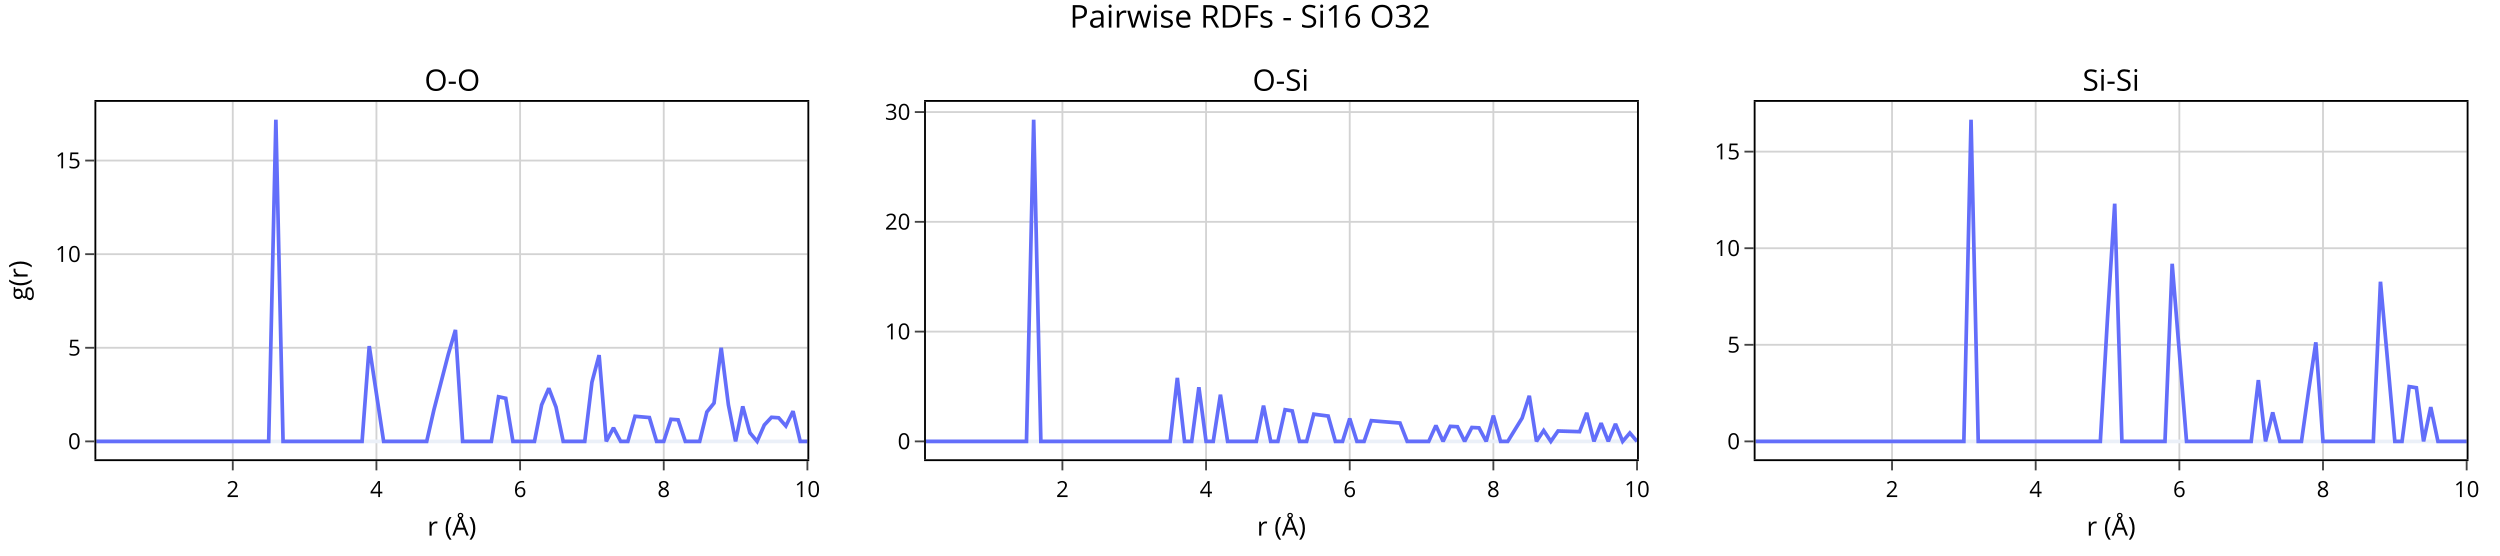
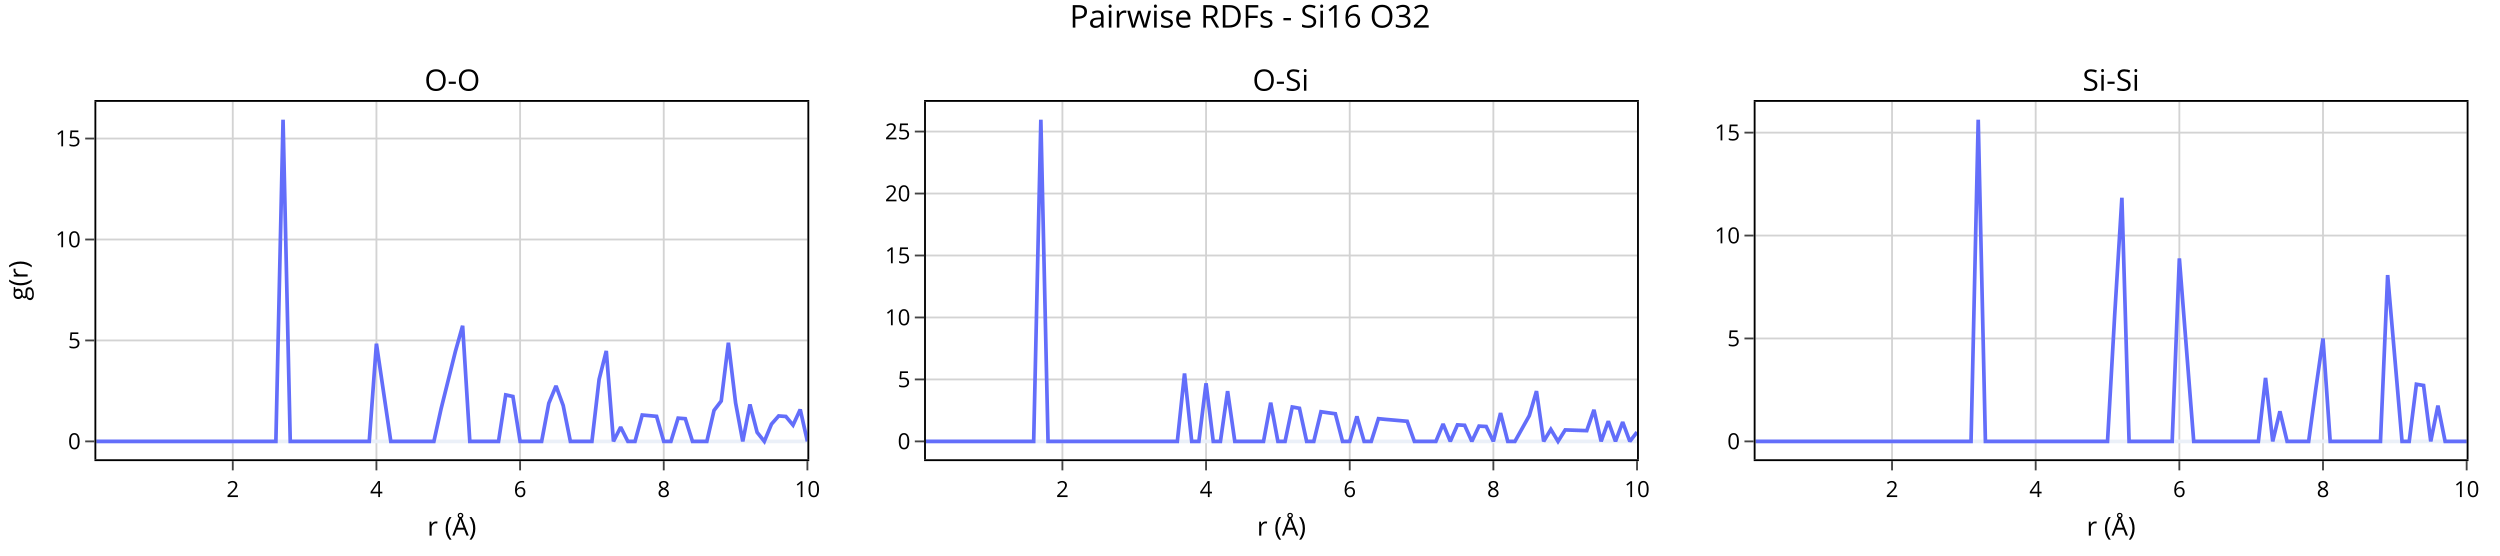
<svg xmlns="http://www.w3.org/2000/svg" class="main-svg" width="1350" height="300" style="" viewBox="0 0 1350 300">
  <rect x="0" y="0" width="1350" height="300" style="fill: rgb(255, 255, 255); fill-opacity: 1;" />
-   <defs id="defs-f9d838">
+   <defs id="defs-72a786">
    <g class="clips">
-       <clipPath id="clipf9d838xyplot" class="plotclip">
+       <clipPath id="clip72a786xyplot" class="plotclip">
        <rect width="384" height="193" />
      </clipPath>
-       <clipPath id="clipf9d838x2y2plot" class="plotclip">
+       <clipPath id="clip72a786x2y2plot" class="plotclip">
        <rect width="384" height="193" />
      </clipPath>
-       <clipPath id="clipf9d838x3y3plot" class="plotclip">
+       <clipPath id="clip72a786x3y3plot" class="plotclip">
        <rect width="384" height="193" />
      </clipPath>
-       <clipPath class="axesclip" id="clipf9d838x">
+       <clipPath class="axesclip" id="clip72a786x">
        <rect x="52" y="0" width="384" height="300" />
      </clipPath>
-       <clipPath class="axesclip" id="clipf9d838y">
+       <clipPath class="axesclip" id="clip72a786y">
        <rect x="0" y="55" width="1350" height="193" />
      </clipPath>
-       <clipPath class="axesclip" id="clipf9d838xy">
+       <clipPath class="axesclip" id="clip72a786xy">
        <rect x="52" y="55" width="384" height="193" />
      </clipPath>
-       <clipPath class="axesclip" id="clipf9d838y2">
+       <clipPath class="axesclip" id="clip72a786y2">
        <rect x="0" y="55" width="1350" height="193" />
      </clipPath>
-       <clipPath class="axesclip" id="clipf9d838xy2">
+       <clipPath class="axesclip" id="clip72a786xy2">
        <rect x="52" y="55" width="384" height="193" />
      </clipPath>
-       <clipPath class="axesclip" id="clipf9d838y3">
+       <clipPath class="axesclip" id="clip72a786y3">
        <rect x="0" y="55" width="1350" height="193" />
      </clipPath>
-       <clipPath class="axesclip" id="clipf9d838xy3">
+       <clipPath class="axesclip" id="clip72a786xy3">
        <rect x="52" y="55" width="384" height="193" />
      </clipPath>
-       <clipPath class="axesclip" id="clipf9d838x2">
+       <clipPath class="axesclip" id="clip72a786x2">
        <rect x="500" y="0" width="384" height="300" />
      </clipPath>
-       <clipPath class="axesclip" id="clipf9d838x2y">
+       <clipPath class="axesclip" id="clip72a786x2y">
        <rect x="500" y="55" width="384" height="193" />
      </clipPath>
-       <clipPath class="axesclip" id="clipf9d838x2y2">
+       <clipPath class="axesclip" id="clip72a786x2y2">
        <rect x="500" y="55" width="384" height="193" />
      </clipPath>
-       <clipPath class="axesclip" id="clipf9d838x2y3">
+       <clipPath class="axesclip" id="clip72a786x2y3">
        <rect x="500" y="55" width="384" height="193" />
      </clipPath>
-       <clipPath class="axesclip" id="clipf9d838x3">
+       <clipPath class="axesclip" id="clip72a786x3">
        <rect x="948" y="0" width="384" height="300" />
      </clipPath>
-       <clipPath class="axesclip" id="clipf9d838x3y">
+       <clipPath class="axesclip" id="clip72a786x3y">
        <rect x="948" y="55" width="384" height="193" />
      </clipPath>
-       <clipPath class="axesclip" id="clipf9d838x3y2">
+       <clipPath class="axesclip" id="clip72a786x3y2">
        <rect x="948" y="55" width="384" height="193" />
      </clipPath>
-       <clipPath class="axesclip" id="clipf9d838x3y3">
+       <clipPath class="axesclip" id="clip72a786x3y3">
        <rect x="948" y="55" width="384" height="193" />
      </clipPath>
    </g>
    <g class="gradients" />
    <g class="patterns" />
  </defs>
  <g class="bglayer" />
  <g class="layer-below">
    <g class="imagelayer" />
    <g class="shapelayer" />
  </g>
  <g class="cartesianlayer">
    <g class="subplot xy">
      <g class="layer-subplot">
        <g class="shapelayer" />
        <g class="imagelayer" />
      </g>
      <g class="minor-gridlayer">
        <g class="x" />
        <g class="y" />
      </g>
      <g class="gridlayer">
        <g class="x">
          <path class="xgrid crisp" transform="translate(125.7,0)" d="M0,55v193" style="stroke: rgb(211, 211, 211); stroke-opacity: 1; stroke-width: 1px;" />
          <path class="xgrid crisp" transform="translate(203.27,0)" d="M0,55v193" style="stroke: rgb(211, 211, 211); stroke-opacity: 1; stroke-width: 1px;" />
          <path class="xgrid crisp" transform="translate(280.85,0)" d="M0,55v193" style="stroke: rgb(211, 211, 211); stroke-opacity: 1; stroke-width: 1px;" />
          <path class="xgrid crisp" transform="translate(358.42,0)" d="M0,55v193" style="stroke: rgb(211, 211, 211); stroke-opacity: 1; stroke-width: 1px;" />
        </g>
        <g class="y">
-           <path class="ygrid crisp" transform="translate(0,187.8)" d="M52,0h384" style="stroke: rgb(211, 211, 211); stroke-opacity: 1; stroke-width: 1px;" />
-           <path class="ygrid crisp" transform="translate(0,137.25)" d="M52,0h384" style="stroke: rgb(211, 211, 211); stroke-opacity: 1; stroke-width: 1px;" />
-           <path class="ygrid crisp" transform="translate(0,86.7)" d="M52,0h384" style="stroke: rgb(211, 211, 211); stroke-opacity: 1; stroke-width: 1px;" />
+           <path class="ygrid crisp" transform="translate(0,183.84)" d="M52,0h384" style="stroke: rgb(211, 211, 211); stroke-opacity: 1; stroke-width: 1px;" />
+           <path class="ygrid crisp" transform="translate(0,129.33)" d="M52,0h384" style="stroke: rgb(211, 211, 211); stroke-opacity: 1; stroke-width: 1px;" />
+           <path class="ygrid crisp" transform="translate(0,74.81)" d="M52,0h384" style="stroke: rgb(211, 211, 211); stroke-opacity: 1; stroke-width: 1px;" />
        </g>
      </g>
      <g class="zerolinelayer">
        <path class="yzl zl crisp" transform="translate(0,238.35)" d="M52,0h384" style="stroke: rgb(235, 240, 248); stroke-opacity: 1; stroke-width: 2px;" />
      </g>
      <g class="layer-between">
        <g class="shapelayer" />
        <g class="imagelayer" />
      </g>
      <path class="xlines-below" />
      <path class="ylines-below" />
      <g class="overlines-below" />
      <g class="xaxislayer-below" />
      <g class="yaxislayer-below" />
      <g class="overaxes-below" />
      <g class="overplot">
-         <g class="xy" transform="translate(52,55)" clip-path="url(#clipf9d838xyplot)">
+         <g class="xy" transform="translate(52,55)" clip-path="url(#clip72a786xyplot)">
          <g class="scatterlayer mlayer">
-             <g class="trace scatter trace94215c" style="stroke-miterlimit: 2; opacity: 1;">
+             <g class="trace scatter trace6706fb" style="stroke-miterlimit: 2; opacity: 1;">
              <g class="fills" />
              <g class="errorbars" />
              <g class="lines">
-                 <path class="js-line" d="M0,183.35L93.09,183.35L96.97,9.65L100.85,183.35L104.73,183.35L143.52,183.35L147.39,131.88L155.15,183.35L159.03,183.35L178.42,183.35L182.3,166.36L190.06,136.38L193.94,123.16L197.82,183.35L201.7,183.35L213.33,183.35L217.21,159.26L221.09,160.08L224.97,183.35L236.61,183.35L240.48,163.63L244.36,154.68L248.24,164.82L252.12,183.35L256,183.35L263.76,183.35L267.64,151.4L271.52,136.76L275.39,183.35L279.27,176.01L283.15,183.35L287.03,183.35L290.91,169.8L298.67,170.48L302.55,183.35L306.42,183.35L310.3,171.42L314.18,171.71L318.06,183.35L325.82,183.35L329.7,167.47L333.58,162.67L337.45,132.81L341.33,163.58L345.21,183.35L349.09,164.44L352.97,178.73L356.85,183.35L360.73,174.49L364.61,170.34L368.48,170.61L372.36,175.03L376.24,167.05L380.12,183.35L384,183.35" style="vector-effect: none; fill: none; stroke: rgb(99, 110, 250); stroke-opacity: 1; stroke-width: 2px; opacity: 1;" />
+                 <path class="js-line" d="M0,183.35L96.97,183.35L100.85,9.65L104.73,183.35L108.61,183.35L147.39,183.35L151.27,130.59L159.03,183.35L162.91,183.35L182.3,183.35L186.18,165.77L193.94,134.67L197.82,120.91L201.7,183.35L205.58,183.35L217.21,183.35L221.09,158.26L224.97,159.1L228.85,183.35L240.48,183.35L244.36,162.74L248.24,153.38L252.12,163.97L256,183.35L259.88,183.35L267.64,183.35L271.52,149.86L275.39,134.5L279.27,183.35L283.15,175.64L287.03,183.35L290.91,183.35L294.79,169.11L302.55,169.82L306.42,183.35L310.3,183.35L314.18,170.8L318.06,171.1L321.94,183.35L329.7,183.35L333.58,166.62L337.45,161.55L341.33,130.06L345.21,162.51L349.09,183.35L352.97,163.4L356.85,178.47L360.73,183.35L364.61,174L368.48,169.61L372.36,169.89L376.24,174.56L380.12,166.12L384,183.35" style="vector-effect: none; fill: none; stroke: rgb(99, 110, 250); stroke-opacity: 1; stroke-width: 2px; opacity: 1;" />
              </g>
              <g class="points" />
              <g class="text" />
            </g>
          </g>
        </g>
      </g>
      <path class="xlines-above crisp" d="M51,248.5H437M51,54.5H437" style="fill: none; stroke-width: 1px; stroke: rgb(0, 0, 0); stroke-opacity: 1;" />
      <path class="ylines-above crisp" d="M51.5,55V248M436.5,55V248" style="fill: none; stroke-width: 1px; stroke: rgb(0, 0, 0); stroke-opacity: 1;" />
      <g class="overlines-above" />
      <g class="xaxislayer-above">
        <path class="xtick ticks crisp" d="M0,249v5" transform="translate(125.7,0)" style="stroke: rgb(68, 68, 68); stroke-opacity: 1; stroke-width: 1px;" />
        <path class="xtick ticks crisp" d="M0,249v5" transform="translate(203.27,0)" style="stroke: rgb(68, 68, 68); stroke-opacity: 1; stroke-width: 1px;" />
        <path class="xtick ticks crisp" d="M0,249v5" transform="translate(280.85,0)" style="stroke: rgb(68, 68, 68); stroke-opacity: 1; stroke-width: 1px;" />
        <path class="xtick ticks crisp" d="M0,249v5" transform="translate(358.42,0)" style="stroke: rgb(68, 68, 68); stroke-opacity: 1; stroke-width: 1px;" />
        <path class="xtick ticks crisp" d="M0,249v5" transform="translate(436,0)" style="stroke: rgb(68, 68, 68); stroke-opacity: 1; stroke-width: 1px;" />
        <g class="xtick">
          <text text-anchor="middle" x="0" y="268.4" transform="translate(125.7,0)" style="font-family: 'Open Sans', verdana, arial, sans-serif; font-size: 12px; fill: rgb(0, 0, 0); fill-opacity: 1; white-space: pre; opacity: 1;">2</text>
        </g>
        <g class="xtick">
          <text text-anchor="middle" x="0" y="268.4" style="font-family: 'Open Sans', verdana, arial, sans-serif; font-size: 12px; fill: rgb(0, 0, 0); fill-opacity: 1; white-space: pre; opacity: 1;" transform="translate(203.27,0)">4</text>
        </g>
        <g class="xtick">
          <text text-anchor="middle" x="0" y="268.4" style="font-family: 'Open Sans', verdana, arial, sans-serif; font-size: 12px; fill: rgb(0, 0, 0); fill-opacity: 1; white-space: pre; opacity: 1;" transform="translate(280.85,0)">6</text>
        </g>
        <g class="xtick">
          <text text-anchor="middle" x="0" y="268.4" style="font-family: 'Open Sans', verdana, arial, sans-serif; font-size: 12px; fill: rgb(0, 0, 0); fill-opacity: 1; white-space: pre; opacity: 1;" transform="translate(358.42,0)">8</text>
        </g>
        <g class="xtick">
          <text text-anchor="middle" x="0" y="268.4" style="font-family: 'Open Sans', verdana, arial, sans-serif; font-size: 12px; fill: rgb(0, 0, 0); fill-opacity: 1; white-space: pre; opacity: 1;" transform="translate(436,0)">10</text>
        </g>
      </g>
      <g class="yaxislayer-above">
        <path class="ytick ticks crisp" d="M51,0h-5" transform="translate(0,238.35)" style="stroke: rgb(68, 68, 68); stroke-opacity: 1; stroke-width: 1px;" />
-         <path class="ytick ticks crisp" d="M51,0h-5" transform="translate(0,187.8)" style="stroke: rgb(68, 68, 68); stroke-opacity: 1; stroke-width: 1px;" />
-         <path class="ytick ticks crisp" d="M51,0h-5" transform="translate(0,137.25)" style="stroke: rgb(68, 68, 68); stroke-opacity: 1; stroke-width: 1px;" />
-         <path class="ytick ticks crisp" d="M51,0h-5" transform="translate(0,86.7)" style="stroke: rgb(68, 68, 68); stroke-opacity: 1; stroke-width: 1px;" />
+         <path class="ytick ticks crisp" d="M51,0h-5" transform="translate(0,183.84)" style="stroke: rgb(68, 68, 68); stroke-opacity: 1; stroke-width: 1px;" />
+         <path class="ytick ticks crisp" d="M51,0h-5" transform="translate(0,129.33)" style="stroke: rgb(68, 68, 68); stroke-opacity: 1; stroke-width: 1px;" />
+         <path class="ytick ticks crisp" d="M51,0h-5" transform="translate(0,74.81)" style="stroke: rgb(68, 68, 68); stroke-opacity: 1; stroke-width: 1px;" />
        <g class="ytick">
          <text text-anchor="end" x="43.6" y="4.2" transform="translate(0,238.35)" style="font-family: 'Open Sans', verdana, arial, sans-serif; font-size: 12px; fill: rgb(0, 0, 0); fill-opacity: 1; white-space: pre; opacity: 1;">0</text>
        </g>
        <g class="ytick">
-           <text text-anchor="end" x="43.6" y="4.2" style="font-family: 'Open Sans', verdana, arial, sans-serif; font-size: 12px; fill: rgb(0, 0, 0); fill-opacity: 1; white-space: pre; opacity: 1;" transform="translate(0,187.8)">5</text>
+           <text text-anchor="end" x="43.6" y="4.2" style="font-family: 'Open Sans', verdana, arial, sans-serif; font-size: 12px; fill: rgb(0, 0, 0); fill-opacity: 1; white-space: pre; opacity: 1;" transform="translate(0,183.84)">5</text>
        </g>
        <g class="ytick">
-           <text text-anchor="end" x="43.6" y="4.2" style="font-family: 'Open Sans', verdana, arial, sans-serif; font-size: 12px; fill: rgb(0, 0, 0); fill-opacity: 1; white-space: pre; opacity: 1;" transform="translate(0,137.25)">10</text>
+           <text text-anchor="end" x="43.6" y="4.2" style="font-family: 'Open Sans', verdana, arial, sans-serif; font-size: 12px; fill: rgb(0, 0, 0); fill-opacity: 1; white-space: pre; opacity: 1;" transform="translate(0,129.33)">10</text>
        </g>
        <g class="ytick">
-           <text text-anchor="end" x="43.6" y="4.2" style="font-family: 'Open Sans', verdana, arial, sans-serif; font-size: 12px; fill: rgb(0, 0, 0); fill-opacity: 1; white-space: pre; opacity: 1;" transform="translate(0,86.7)">15</text>
+           <text text-anchor="end" x="43.6" y="4.2" style="font-family: 'Open Sans', verdana, arial, sans-serif; font-size: 12px; fill: rgb(0, 0, 0); fill-opacity: 1; white-space: pre; opacity: 1;" transform="translate(0,74.81)">15</text>
        </g>
      </g>
      <g class="overaxes-above" />
    </g>
    <g class="subplot x2y2">
      <g class="layer-subplot">
        <g class="shapelayer" />
        <g class="imagelayer" />
      </g>
      <g class="minor-gridlayer">
        <g class="x2" />
        <g class="y2" />
      </g>
      <g class="gridlayer">
        <g class="x2">
          <path class="x2grid crisp" transform="translate(573.7,0)" d="M0,55v193" style="stroke: rgb(211, 211, 211); stroke-opacity: 1; stroke-width: 1px;" />
          <path class="x2grid crisp" transform="translate(651.27,0)" d="M0,55v193" style="stroke: rgb(211, 211, 211); stroke-opacity: 1; stroke-width: 1px;" />
          <path class="x2grid crisp" transform="translate(728.85,0)" d="M0,55v193" style="stroke: rgb(211, 211, 211); stroke-opacity: 1; stroke-width: 1px;" />
          <path class="x2grid crisp" transform="translate(806.42,0)" d="M0,55v193" style="stroke: rgb(211, 211, 211); stroke-opacity: 1; stroke-width: 1px;" />
        </g>
        <g class="y2">
-           <path class="y2grid crisp" transform="translate(0,179.07)" d="M500,0h384" style="stroke: rgb(211, 211, 211); stroke-opacity: 1; stroke-width: 1px;" />
-           <path class="y2grid crisp" transform="translate(0,119.79)" d="M500,0h384" style="stroke: rgb(211, 211, 211); stroke-opacity: 1; stroke-width: 1px;" />
-           <path class="y2grid crisp" transform="translate(0,60.51)" d="M500,0h384" style="stroke: rgb(211, 211, 211); stroke-opacity: 1; stroke-width: 1px;" />
+           <path class="y2grid crisp" transform="translate(0,204.89)" d="M500,0h384" style="stroke: rgb(211, 211, 211); stroke-opacity: 1; stroke-width: 1px;" />
+           <path class="y2grid crisp" transform="translate(0,171.43)" d="M500,0h384" style="stroke: rgb(211, 211, 211); stroke-opacity: 1; stroke-width: 1px;" />
+           <path class="y2grid crisp" transform="translate(0,137.97)" d="M500,0h384" style="stroke: rgb(211, 211, 211); stroke-opacity: 1; stroke-width: 1px;" />
+           <path class="y2grid crisp" transform="translate(0,104.51)" d="M500,0h384" style="stroke: rgb(211, 211, 211); stroke-opacity: 1; stroke-width: 1px;" />
+           <path class="y2grid crisp" transform="translate(0,71.04)" d="M500,0h384" style="stroke: rgb(211, 211, 211); stroke-opacity: 1; stroke-width: 1px;" />
        </g>
      </g>
      <g class="zerolinelayer">
        <path class="y2zl zl crisp" transform="translate(0,238.35)" d="M500,0h384" style="stroke: rgb(235, 240, 248); stroke-opacity: 1; stroke-width: 2px;" />
      </g>
      <g class="layer-between">
        <g class="shapelayer" />
        <g class="imagelayer" />
      </g>
      <path class="xlines-below" />
      <path class="ylines-below" />
      <g class="overlines-below" />
      <g class="xaxislayer-below" />
      <g class="yaxislayer-below" />
      <g class="overaxes-below" />
      <g class="overplot">
-         <g class="x2y2" transform="translate(500,55)" clip-path="url(#clipf9d838x2y2plot)">
+         <g class="x2y2" transform="translate(500,55)" clip-path="url(#clip72a786x2y2plot)">
          <g class="scatterlayer mlayer">
-             <g class="trace scatter tracea31ce0" style="stroke-miterlimit: 2; opacity: 1;">
+             <g class="trace scatter trace045ead" style="stroke-miterlimit: 2; opacity: 1;">
              <g class="fills" />
              <g class="errorbars" />
              <g class="lines">
-                 <path class="js-line" d="M0,183.35L54.3,183.35L58.18,9.65L62.06,183.35L65.94,183.35L131.88,183.35L135.76,149.04L139.64,183.35L143.52,183.35L147.39,154.11L151.27,183.35L155.15,183.35L159.03,158.14L162.91,183.35L166.79,183.35L178.42,183.35L182.3,164.05L186.18,183.35L190.06,183.35L193.94,166.25L197.82,166.91L201.7,183.35L205.58,183.35L209.45,168.65L213.33,169.17L217.21,169.66L221.09,183.35L224.97,183.35L228.85,171L232.73,183.35L236.61,183.35L240.48,172.15L244.36,172.49L256,173.44L259.88,183.35L271.52,183.35L275.39,174.77L279.27,183.35L283.15,175.23L287.03,175.44L290.91,183.35L294.79,175.85L298.67,176.04L302.55,183.35L306.42,169.45L310.3,183.35L314.18,183.35L321.94,170.75L325.82,158.73L329.7,183.35L333.58,177.48L337.45,183.35L341.33,177.74L352.97,178.1L356.85,167.93L360.73,183.35L364.61,173.5L368.48,183.35L372.36,173.9L376.24,183.35L380.12,178.81L384,183.35" style="vector-effect: none; fill: none; stroke: rgb(99, 110, 250); stroke-opacity: 1; stroke-width: 2px; opacity: 1;" />
+                 <path class="js-line" d="M0,183.35L58.18,183.35L62.06,9.65L65.94,183.35L69.82,183.35L135.76,183.35L139.64,146.68L143.52,183.35L147.39,183.35L151.27,151.98L155.15,183.35L159.03,183.35L162.91,156.2L166.79,183.35L170.67,183.35L182.3,183.35L186.18,162.44L190.06,183.35L193.94,183.35L197.82,164.79L201.7,165.48L205.58,183.35L209.45,183.35L213.33,167.34L217.21,167.9L221.09,168.43L224.97,183.35L228.85,183.35L232.73,169.86L236.61,183.35L240.48,183.35L244.36,171.09L248.24,171.47L259.88,172.49L263.76,183.35L275.39,183.35L279.27,173.93L283.15,183.35L287.03,174.43L290.91,174.66L294.79,183.35L298.67,175.1L302.55,175.31L306.42,183.35L310.3,168.05L314.18,183.35L318.06,183.35L325.82,169.45L329.7,156.2L333.58,183.35L337.45,176.87L341.33,183.35L345.21,177.15L356.85,177.55L360.73,166.31L364.61,183.35L368.48,172.46L372.36,183.35L376.24,172.9L380.12,183.35L384,178.33" style="vector-effect: none; fill: none; stroke: rgb(99, 110, 250); stroke-opacity: 1; stroke-width: 2px; opacity: 1;" />
              </g>
              <g class="points" />
              <g class="text" />
            </g>
          </g>
        </g>
      </g>
      <path class="xlines-above crisp" d="M499,248.5H885M499,54.5H885" style="fill: none; stroke-width: 1px; stroke: rgb(0, 0, 0); stroke-opacity: 1;" />
      <path class="ylines-above crisp" d="M499.5,55V248M884.5,55V248" style="fill: none; stroke-width: 1px; stroke: rgb(0, 0, 0); stroke-opacity: 1;" />
      <g class="overlines-above" />
      <g class="xaxislayer-above">
        <path class="x2tick ticks crisp" d="M0,249v5" transform="translate(573.7,0)" style="stroke: rgb(68, 68, 68); stroke-opacity: 1; stroke-width: 1px;" />
        <path class="x2tick ticks crisp" d="M0,249v5" transform="translate(651.27,0)" style="stroke: rgb(68, 68, 68); stroke-opacity: 1; stroke-width: 1px;" />
        <path class="x2tick ticks crisp" d="M0,249v5" transform="translate(728.85,0)" style="stroke: rgb(68, 68, 68); stroke-opacity: 1; stroke-width: 1px;" />
        <path class="x2tick ticks crisp" d="M0,249v5" transform="translate(806.42,0)" style="stroke: rgb(68, 68, 68); stroke-opacity: 1; stroke-width: 1px;" />
        <path class="x2tick ticks crisp" d="M0,249v5" transform="translate(884,0)" style="stroke: rgb(68, 68, 68); stroke-opacity: 1; stroke-width: 1px;" />
        <g class="x2tick">
          <text text-anchor="middle" x="0" y="268.4" transform="translate(573.7,0)" style="font-family: 'Open Sans', verdana, arial, sans-serif; font-size: 12px; fill: rgb(0, 0, 0); fill-opacity: 1; white-space: pre; opacity: 1;">2</text>
        </g>
        <g class="x2tick">
          <text text-anchor="middle" x="0" y="268.4" style="font-family: 'Open Sans', verdana, arial, sans-serif; font-size: 12px; fill: rgb(0, 0, 0); fill-opacity: 1; white-space: pre; opacity: 1;" transform="translate(651.27,0)">4</text>
        </g>
        <g class="x2tick">
          <text text-anchor="middle" x="0" y="268.4" style="font-family: 'Open Sans', verdana, arial, sans-serif; font-size: 12px; fill: rgb(0, 0, 0); fill-opacity: 1; white-space: pre; opacity: 1;" transform="translate(728.85,0)">6</text>
        </g>
        <g class="x2tick">
          <text text-anchor="middle" x="0" y="268.4" style="font-family: 'Open Sans', verdana, arial, sans-serif; font-size: 12px; fill: rgb(0, 0, 0); fill-opacity: 1; white-space: pre; opacity: 1;" transform="translate(806.42,0)">8</text>
        </g>
        <g class="x2tick">
          <text text-anchor="middle" x="0" y="268.4" style="font-family: 'Open Sans', verdana, arial, sans-serif; font-size: 12px; fill: rgb(0, 0, 0); fill-opacity: 1; white-space: pre; opacity: 1;" transform="translate(884,0)">10</text>
        </g>
      </g>
      <g class="yaxislayer-above">
        <path class="y2tick ticks crisp" d="M499,0h-5" transform="translate(0,238.35)" style="stroke: rgb(68, 68, 68); stroke-opacity: 1; stroke-width: 1px;" />
-         <path class="y2tick ticks crisp" d="M499,0h-5" transform="translate(0,179.07)" style="stroke: rgb(68, 68, 68); stroke-opacity: 1; stroke-width: 1px;" />
-         <path class="y2tick ticks crisp" d="M499,0h-5" transform="translate(0,119.79)" style="stroke: rgb(68, 68, 68); stroke-opacity: 1; stroke-width: 1px;" />
-         <path class="y2tick ticks crisp" d="M499,0h-5" transform="translate(0,60.51)" style="stroke: rgb(68, 68, 68); stroke-opacity: 1; stroke-width: 1px;" />
+         <path class="y2tick ticks crisp" d="M499,0h-5" transform="translate(0,204.89)" style="stroke: rgb(68, 68, 68); stroke-opacity: 1; stroke-width: 1px;" />
+         <path class="y2tick ticks crisp" d="M499,0h-5" transform="translate(0,171.43)" style="stroke: rgb(68, 68, 68); stroke-opacity: 1; stroke-width: 1px;" />
+         <path class="y2tick ticks crisp" d="M499,0h-5" transform="translate(0,137.97)" style="stroke: rgb(68, 68, 68); stroke-opacity: 1; stroke-width: 1px;" />
+         <path class="y2tick ticks crisp" d="M499,0h-5" transform="translate(0,104.51)" style="stroke: rgb(68, 68, 68); stroke-opacity: 1; stroke-width: 1px;" />
+         <path class="y2tick ticks crisp" d="M499,0h-5" transform="translate(0,71.04)" style="stroke: rgb(68, 68, 68); stroke-opacity: 1; stroke-width: 1px;" />
        <g class="y2tick">
          <text text-anchor="end" x="491.6" y="4.2" transform="translate(0,238.35)" style="font-family: 'Open Sans', verdana, arial, sans-serif; font-size: 12px; fill: rgb(0, 0, 0); fill-opacity: 1; white-space: pre; opacity: 1;">0</text>
        </g>
        <g class="y2tick">
-           <text text-anchor="end" x="491.6" y="4.2" style="font-family: 'Open Sans', verdana, arial, sans-serif; font-size: 12px; fill: rgb(0, 0, 0); fill-opacity: 1; white-space: pre; opacity: 1;" transform="translate(0,179.07)">10</text>
-         </g>
-         <g class="y2tick">
-           <text text-anchor="end" x="491.6" y="4.2" style="font-family: 'Open Sans', verdana, arial, sans-serif; font-size: 12px; fill: rgb(0, 0, 0); fill-opacity: 1; white-space: pre; opacity: 1;" transform="translate(0,119.79)">20</text>
-         </g>
-         <g class="y2tick">
-           <text text-anchor="end" x="491.6" y="4.2" style="font-family: 'Open Sans', verdana, arial, sans-serif; font-size: 12px; fill: rgb(0, 0, 0); fill-opacity: 1; white-space: pre; opacity: 1;" transform="translate(0,60.51)">30</text>
+           <text text-anchor="end" x="491.6" y="4.2" style="font-family: 'Open Sans', verdana, arial, sans-serif; font-size: 12px; fill: rgb(0, 0, 0); fill-opacity: 1; white-space: pre; opacity: 1;" transform="translate(0,204.89)">5</text>
+         </g>
+         <g class="y2tick">
+           <text text-anchor="end" x="491.6" y="4.2" style="font-family: 'Open Sans', verdana, arial, sans-serif; font-size: 12px; fill: rgb(0, 0, 0); fill-opacity: 1; white-space: pre; opacity: 1;" transform="translate(0,171.43)">10</text>
+         </g>
+         <g class="y2tick">
+           <text text-anchor="end" x="491.6" y="4.2" style="font-family: 'Open Sans', verdana, arial, sans-serif; font-size: 12px; fill: rgb(0, 0, 0); fill-opacity: 1; white-space: pre; opacity: 1;" transform="translate(0,137.97)">15</text>
+         </g>
+         <g class="y2tick">
+           <text text-anchor="end" x="491.6" y="4.2" style="font-family: 'Open Sans', verdana, arial, sans-serif; font-size: 12px; fill: rgb(0, 0, 0); fill-opacity: 1; white-space: pre; opacity: 1;" transform="translate(0,104.51)">20</text>
+         </g>
+         <g class="y2tick">
+           <text text-anchor="end" x="491.6" y="4.2" style="font-family: 'Open Sans', verdana, arial, sans-serif; font-size: 12px; fill: rgb(0, 0, 0); fill-opacity: 1; white-space: pre; opacity: 1;" transform="translate(0,71.04)">25</text>
        </g>
      </g>
      <g class="overaxes-above" />
    </g>
    <g class="subplot x3y3">
      <g class="layer-subplot">
        <g class="shapelayer" />
        <g class="imagelayer" />
      </g>
      <g class="minor-gridlayer">
        <g class="x3" />
        <g class="y3" />
      </g>
      <g class="gridlayer">
        <g class="x3">
          <path class="x3grid crisp" transform="translate(1021.7,0)" d="M0,55v193" style="stroke: rgb(211, 211, 211); stroke-opacity: 1; stroke-width: 1px;" />
          <path class="x3grid crisp" transform="translate(1099.27,0)" d="M0,55v193" style="stroke: rgb(211, 211, 211); stroke-opacity: 1; stroke-width: 1px;" />
          <path class="x3grid crisp" transform="translate(1176.85,0)" d="M0,55v193" style="stroke: rgb(211, 211, 211); stroke-opacity: 1; stroke-width: 1px;" />
          <path class="x3grid crisp" transform="translate(1254.42,0)" d="M0,55v193" style="stroke: rgb(211, 211, 211); stroke-opacity: 1; stroke-width: 1px;" />
        </g>
        <g class="y3">
-           <path class="y3grid crisp" transform="translate(0,186.19)" d="M948,0h384" style="stroke: rgb(211, 211, 211); stroke-opacity: 1; stroke-width: 1px;" />
-           <path class="y3grid crisp" transform="translate(0,134.04)" d="M948,0h384" style="stroke: rgb(211, 211, 211); stroke-opacity: 1; stroke-width: 1px;" />
-           <path class="y3grid crisp" transform="translate(0,81.88)" d="M948,0h384" style="stroke: rgb(211, 211, 211); stroke-opacity: 1; stroke-width: 1px;" />
+           <path class="y3grid crisp" transform="translate(0,182.77)" d="M948,0h384" style="stroke: rgb(211, 211, 211); stroke-opacity: 1; stroke-width: 1px;" />
+           <path class="y3grid crisp" transform="translate(0,127.2)" d="M948,0h384" style="stroke: rgb(211, 211, 211); stroke-opacity: 1; stroke-width: 1px;" />
+           <path class="y3grid crisp" transform="translate(0,71.62)" d="M948,0h384" style="stroke: rgb(211, 211, 211); stroke-opacity: 1; stroke-width: 1px;" />
        </g>
      </g>
      <g class="zerolinelayer">
        <path class="y3zl zl crisp" transform="translate(0,238.35)" d="M948,0h384" style="stroke: rgb(235, 240, 248); stroke-opacity: 1; stroke-width: 2px;" />
      </g>
      <g class="layer-between">
        <g class="shapelayer" />
        <g class="imagelayer" />
      </g>
      <path class="xlines-below" />
      <path class="ylines-below" />
      <g class="overlines-below" />
      <g class="xaxislayer-below" />
      <g class="yaxislayer-below" />
      <g class="overaxes-below" />
      <g class="overplot">
-         <g class="x3y3" transform="translate(948,55)" clip-path="url(#clipf9d838x3y3plot)">
+         <g class="x3y3" transform="translate(948,55)" clip-path="url(#clip72a786x3y3plot)">
          <g class="scatterlayer mlayer">
-             <g class="trace scatter trace8774a6" style="stroke-miterlimit: 2; opacity: 1;">
+             <g class="trace scatter tracedcad00" style="stroke-miterlimit: 2; opacity: 1;">
              <g class="fills" />
              <g class="errorbars" />
              <g class="lines">
-                 <path class="js-line" d="M0,183.35L112.48,183.35L116.36,9.65L120.24,183.35L124.12,183.35L186.18,183.35L190.06,116.58L193.94,54.99L197.82,183.35L221.09,183.35L224.97,87.44L232.73,183.35L236.61,183.35L267.64,183.35L271.52,150.24L275.39,183.35L279.27,167.69L283.15,183.35L287.03,183.35L294.79,183.35L298.67,155.91L302.55,129.86L306.42,183.35L333.58,183.35L337.45,97.13L345.21,183.35L349.09,183.35L352.97,153.77L356.85,154.4L360.73,183.35L364.61,164.85L368.48,183.35L372.36,183.35L384,183.35" style="vector-effect: none; fill: none; stroke: rgb(99, 110, 250); stroke-opacity: 1; stroke-width: 2px; opacity: 1;" />
+                 <path class="js-line" d="M0,183.35L116.36,183.35L120.24,9.65L124.12,183.35L128,183.35L190.06,183.35L193.94,114.97L197.82,51.79L201.7,183.35L224.97,183.35L228.85,84.53L236.61,183.35L240.48,183.35L271.52,183.35L275.39,149.04L279.27,183.35L283.15,167.11L287.03,183.35L290.91,183.35L298.67,183.35L302.55,154.85L306.42,127.77L310.3,183.35L337.45,183.35L341.33,93.53L349.09,183.35L352.97,183.35L356.85,152.5L360.73,153.15L364.61,183.35L368.48,164.05L372.36,183.35L376.24,183.35L384,183.35" style="vector-effect: none; fill: none; stroke: rgb(99, 110, 250); stroke-opacity: 1; stroke-width: 2px; opacity: 1;" />
              </g>
              <g class="points" />
              <g class="text" />
            </g>
          </g>
        </g>
      </g>
      <path class="xlines-above crisp" d="M947,248.5H1333M947,54.5H1333" style="fill: none; stroke-width: 1px; stroke: rgb(0, 0, 0); stroke-opacity: 1;" />
      <path class="ylines-above crisp" d="M947.5,55V248M1332.5,55V248" style="fill: none; stroke-width: 1px; stroke: rgb(0, 0, 0); stroke-opacity: 1;" />
      <g class="overlines-above" />
      <g class="xaxislayer-above">
        <path class="x3tick ticks crisp" d="M0,249v5" transform="translate(1021.7,0)" style="stroke: rgb(68, 68, 68); stroke-opacity: 1; stroke-width: 1px;" />
        <path class="x3tick ticks crisp" d="M0,249v5" transform="translate(1099.27,0)" style="stroke: rgb(68, 68, 68); stroke-opacity: 1; stroke-width: 1px;" />
        <path class="x3tick ticks crisp" d="M0,249v5" transform="translate(1176.85,0)" style="stroke: rgb(68, 68, 68); stroke-opacity: 1; stroke-width: 1px;" />
        <path class="x3tick ticks crisp" d="M0,249v5" transform="translate(1254.42,0)" style="stroke: rgb(68, 68, 68); stroke-opacity: 1; stroke-width: 1px;" />
        <path class="x3tick ticks crisp" d="M0,249v5" transform="translate(1332,0)" style="stroke: rgb(68, 68, 68); stroke-opacity: 1; stroke-width: 1px;" />
        <g class="x3tick">
          <text text-anchor="middle" x="0" y="268.4" transform="translate(1021.7,0)" style="font-family: 'Open Sans', verdana, arial, sans-serif; font-size: 12px; fill: rgb(0, 0, 0); fill-opacity: 1; white-space: pre; opacity: 1;">2</text>
        </g>
        <g class="x3tick">
          <text text-anchor="middle" x="0" y="268.4" style="font-family: 'Open Sans', verdana, arial, sans-serif; font-size: 12px; fill: rgb(0, 0, 0); fill-opacity: 1; white-space: pre; opacity: 1;" transform="translate(1099.27,0)">4</text>
        </g>
        <g class="x3tick">
          <text text-anchor="middle" x="0" y="268.4" style="font-family: 'Open Sans', verdana, arial, sans-serif; font-size: 12px; fill: rgb(0, 0, 0); fill-opacity: 1; white-space: pre; opacity: 1;" transform="translate(1176.85,0)">6</text>
        </g>
        <g class="x3tick">
          <text text-anchor="middle" x="0" y="268.4" style="font-family: 'Open Sans', verdana, arial, sans-serif; font-size: 12px; fill: rgb(0, 0, 0); fill-opacity: 1; white-space: pre; opacity: 1;" transform="translate(1254.42,0)">8</text>
        </g>
        <g class="x3tick">
          <text text-anchor="middle" x="0" y="268.4" style="font-family: 'Open Sans', verdana, arial, sans-serif; font-size: 12px; fill: rgb(0, 0, 0); fill-opacity: 1; white-space: pre; opacity: 1;" transform="translate(1332,0)">10</text>
        </g>
      </g>
      <g class="yaxislayer-above">
        <path class="y3tick ticks crisp" d="M947,0h-5" transform="translate(0,238.35)" style="stroke: rgb(68, 68, 68); stroke-opacity: 1; stroke-width: 1px;" />
-         <path class="y3tick ticks crisp" d="M947,0h-5" transform="translate(0,186.19)" style="stroke: rgb(68, 68, 68); stroke-opacity: 1; stroke-width: 1px;" />
-         <path class="y3tick ticks crisp" d="M947,0h-5" transform="translate(0,134.04)" style="stroke: rgb(68, 68, 68); stroke-opacity: 1; stroke-width: 1px;" />
-         <path class="y3tick ticks crisp" d="M947,0h-5" transform="translate(0,81.88)" style="stroke: rgb(68, 68, 68); stroke-opacity: 1; stroke-width: 1px;" />
+         <path class="y3tick ticks crisp" d="M947,0h-5" transform="translate(0,182.77)" style="stroke: rgb(68, 68, 68); stroke-opacity: 1; stroke-width: 1px;" />
+         <path class="y3tick ticks crisp" d="M947,0h-5" transform="translate(0,127.2)" style="stroke: rgb(68, 68, 68); stroke-opacity: 1; stroke-width: 1px;" />
+         <path class="y3tick ticks crisp" d="M947,0h-5" transform="translate(0,71.62)" style="stroke: rgb(68, 68, 68); stroke-opacity: 1; stroke-width: 1px;" />
        <g class="y3tick">
          <text text-anchor="end" x="939.6" y="4.2" transform="translate(0,238.35)" style="font-family: 'Open Sans', verdana, arial, sans-serif; font-size: 12px; fill: rgb(0, 0, 0); fill-opacity: 1; white-space: pre; opacity: 1;">0</text>
        </g>
        <g class="y3tick">
-           <text text-anchor="end" x="939.6" y="4.2" style="font-family: 'Open Sans', verdana, arial, sans-serif; font-size: 12px; fill: rgb(0, 0, 0); fill-opacity: 1; white-space: pre; opacity: 1;" transform="translate(0,186.19)">5</text>
+           <text text-anchor="end" x="939.6" y="4.2" style="font-family: 'Open Sans', verdana, arial, sans-serif; font-size: 12px; fill: rgb(0, 0, 0); fill-opacity: 1; white-space: pre; opacity: 1;" transform="translate(0,182.77)">5</text>
        </g>
        <g class="y3tick">
-           <text text-anchor="end" x="939.6" y="4.2" style="font-family: 'Open Sans', verdana, arial, sans-serif; font-size: 12px; fill: rgb(0, 0, 0); fill-opacity: 1; white-space: pre; opacity: 1;" transform="translate(0,134.04)">10</text>
+           <text text-anchor="end" x="939.6" y="4.2" style="font-family: 'Open Sans', verdana, arial, sans-serif; font-size: 12px; fill: rgb(0, 0, 0); fill-opacity: 1; white-space: pre; opacity: 1;" transform="translate(0,127.2)">10</text>
        </g>
        <g class="y3tick">
-           <text text-anchor="end" x="939.6" y="4.2" style="font-family: 'Open Sans', verdana, arial, sans-serif; font-size: 12px; fill: rgb(0, 0, 0); fill-opacity: 1; white-space: pre; opacity: 1;" transform="translate(0,81.88)">15</text>
+           <text text-anchor="end" x="939.6" y="4.2" style="font-family: 'Open Sans', verdana, arial, sans-serif; font-size: 12px; fill: rgb(0, 0, 0); fill-opacity: 1; white-space: pre; opacity: 1;" transform="translate(0,71.62)">15</text>
        </g>
      </g>
      <g class="overaxes-above" />
    </g>
  </g>
  <g class="polarlayer" />
  <g class="smithlayer" />
  <g class="ternarylayer" />
  <g class="geolayer" />
  <g class="funnelarealayer" />
  <g class="pielayer" />
  <g class="iciclelayer" />
  <g class="treemaplayer" />
  <g class="sunburstlayer" />
  <g class="glimages" />
-   <defs id="topdefs-f9d838">
+   <defs id="topdefs-72a786">
    <g class="clips" />
  </defs>
  <g class="layer-above">
    <g class="imagelayer" />
    <g class="shapelayer" />
  </g>
  <g class="infolayer">
    <g class="g-gtitle">
      <text class="gtitle" x="675" y="3" text-anchor="middle" dy="0.7em" style="opacity: 1; font-family: 'Open Sans', verdana, arial, sans-serif; font-size: 17px; fill: rgb(0, 0, 0); fill-opacity: 1; white-space: pre;">Pairwise RDFs - Si16 O32</text>
    </g>
    <g class="g-xtitle">
      <text class="xtitle" x="244" y="289.206" text-anchor="middle" style="opacity: 1; font-family: 'Open Sans', verdana, arial, sans-serif; font-size: 14px; fill: rgb(0, 0, 0); fill-opacity: 1; white-space: pre;">r (Å)</text>
    </g>
    <g class="g-x2title">
      <text class="x2title" x="692" y="289.206" text-anchor="middle" style="opacity: 1; font-family: 'Open Sans', verdana, arial, sans-serif; font-size: 14px; fill: rgb(0, 0, 0); fill-opacity: 1; white-space: pre;">r (Å)</text>
    </g>
    <g class="g-x3title">
      <text class="x3title" x="1140" y="289.206" text-anchor="middle" style="opacity: 1; font-family: 'Open Sans', verdana, arial, sans-serif; font-size: 14px; fill: rgb(0, 0, 0); fill-opacity: 1; white-space: pre;">r (Å)</text>
    </g>
    <g class="g-ytitle">
      <text class="ytitle" transform="rotate(-90,14.92813,151.5)" x="14.928" y="151.5" text-anchor="middle" style="opacity: 1; font-family: 'Open Sans', verdana, arial, sans-serif; font-size: 14px; fill: rgb(0, 0, 0); fill-opacity: 1; white-space: pre;">g(r)</text>
    </g>
    <g class="g-y2title" />
    <g class="g-y3title" />
    <g class="annotation" data-index="0" style="opacity: 1;">
      <g class="annotation-text-g" transform="rotate(0,244,43)">
        <g class="cursor-pointer" transform="translate(226,31)">
          <rect class="bg" x="0.5" y="0.5" width="35" height="23" style="stroke-width: 1px; stroke: rgb(0, 0, 0); stroke-opacity: 0; fill: rgb(0, 0, 0); fill-opacity: 0;" />
          <text class="annotation-text" text-anchor="middle" x="18.234" y="18" style="font-family: 'Open Sans', verdana, arial, sans-serif; font-size: 16px; fill: rgb(0, 0, 0); fill-opacity: 1; white-space: pre;">O-O</text>
        </g>
      </g>
    </g>
    <g class="annotation" data-index="1" style="opacity: 1;">
      <g class="annotation-text-g" transform="rotate(0,692,43)">
        <g class="cursor-pointer" transform="translate(672,31)">
          <rect class="bg" x="0.5" y="0.5" width="38" height="23" style="stroke-width: 1px; stroke: rgb(0, 0, 0); stroke-opacity: 0; fill: rgb(0, 0, 0); fill-opacity: 0;" />
          <text class="annotation-text" text-anchor="middle" x="19.594" y="18" style="font-family: 'Open Sans', verdana, arial, sans-serif; font-size: 16px; fill: rgb(0, 0, 0); fill-opacity: 1; white-space: pre;">O-Si</text>
        </g>
      </g>
    </g>
    <g class="annotation" data-index="2" style="opacity: 1;">
      <g class="annotation-text-g" transform="rotate(0,1140,43)">
        <g class="cursor-pointer" transform="translate(1119,31)">
          <rect class="bg" x="0.5" y="0.5" width="41" height="23" style="stroke-width: 1px; stroke: rgb(0, 0, 0); stroke-opacity: 0; fill: rgb(0, 0, 0); fill-opacity: 0;" />
          <text class="annotation-text" text-anchor="middle" x="20.969" y="18" style="font-family: 'Open Sans', verdana, arial, sans-serif; font-size: 16px; fill: rgb(0, 0, 0); fill-opacity: 1; white-space: pre;">Si-Si</text>
        </g>
      </g>
    </g>
  </g>
</svg>
